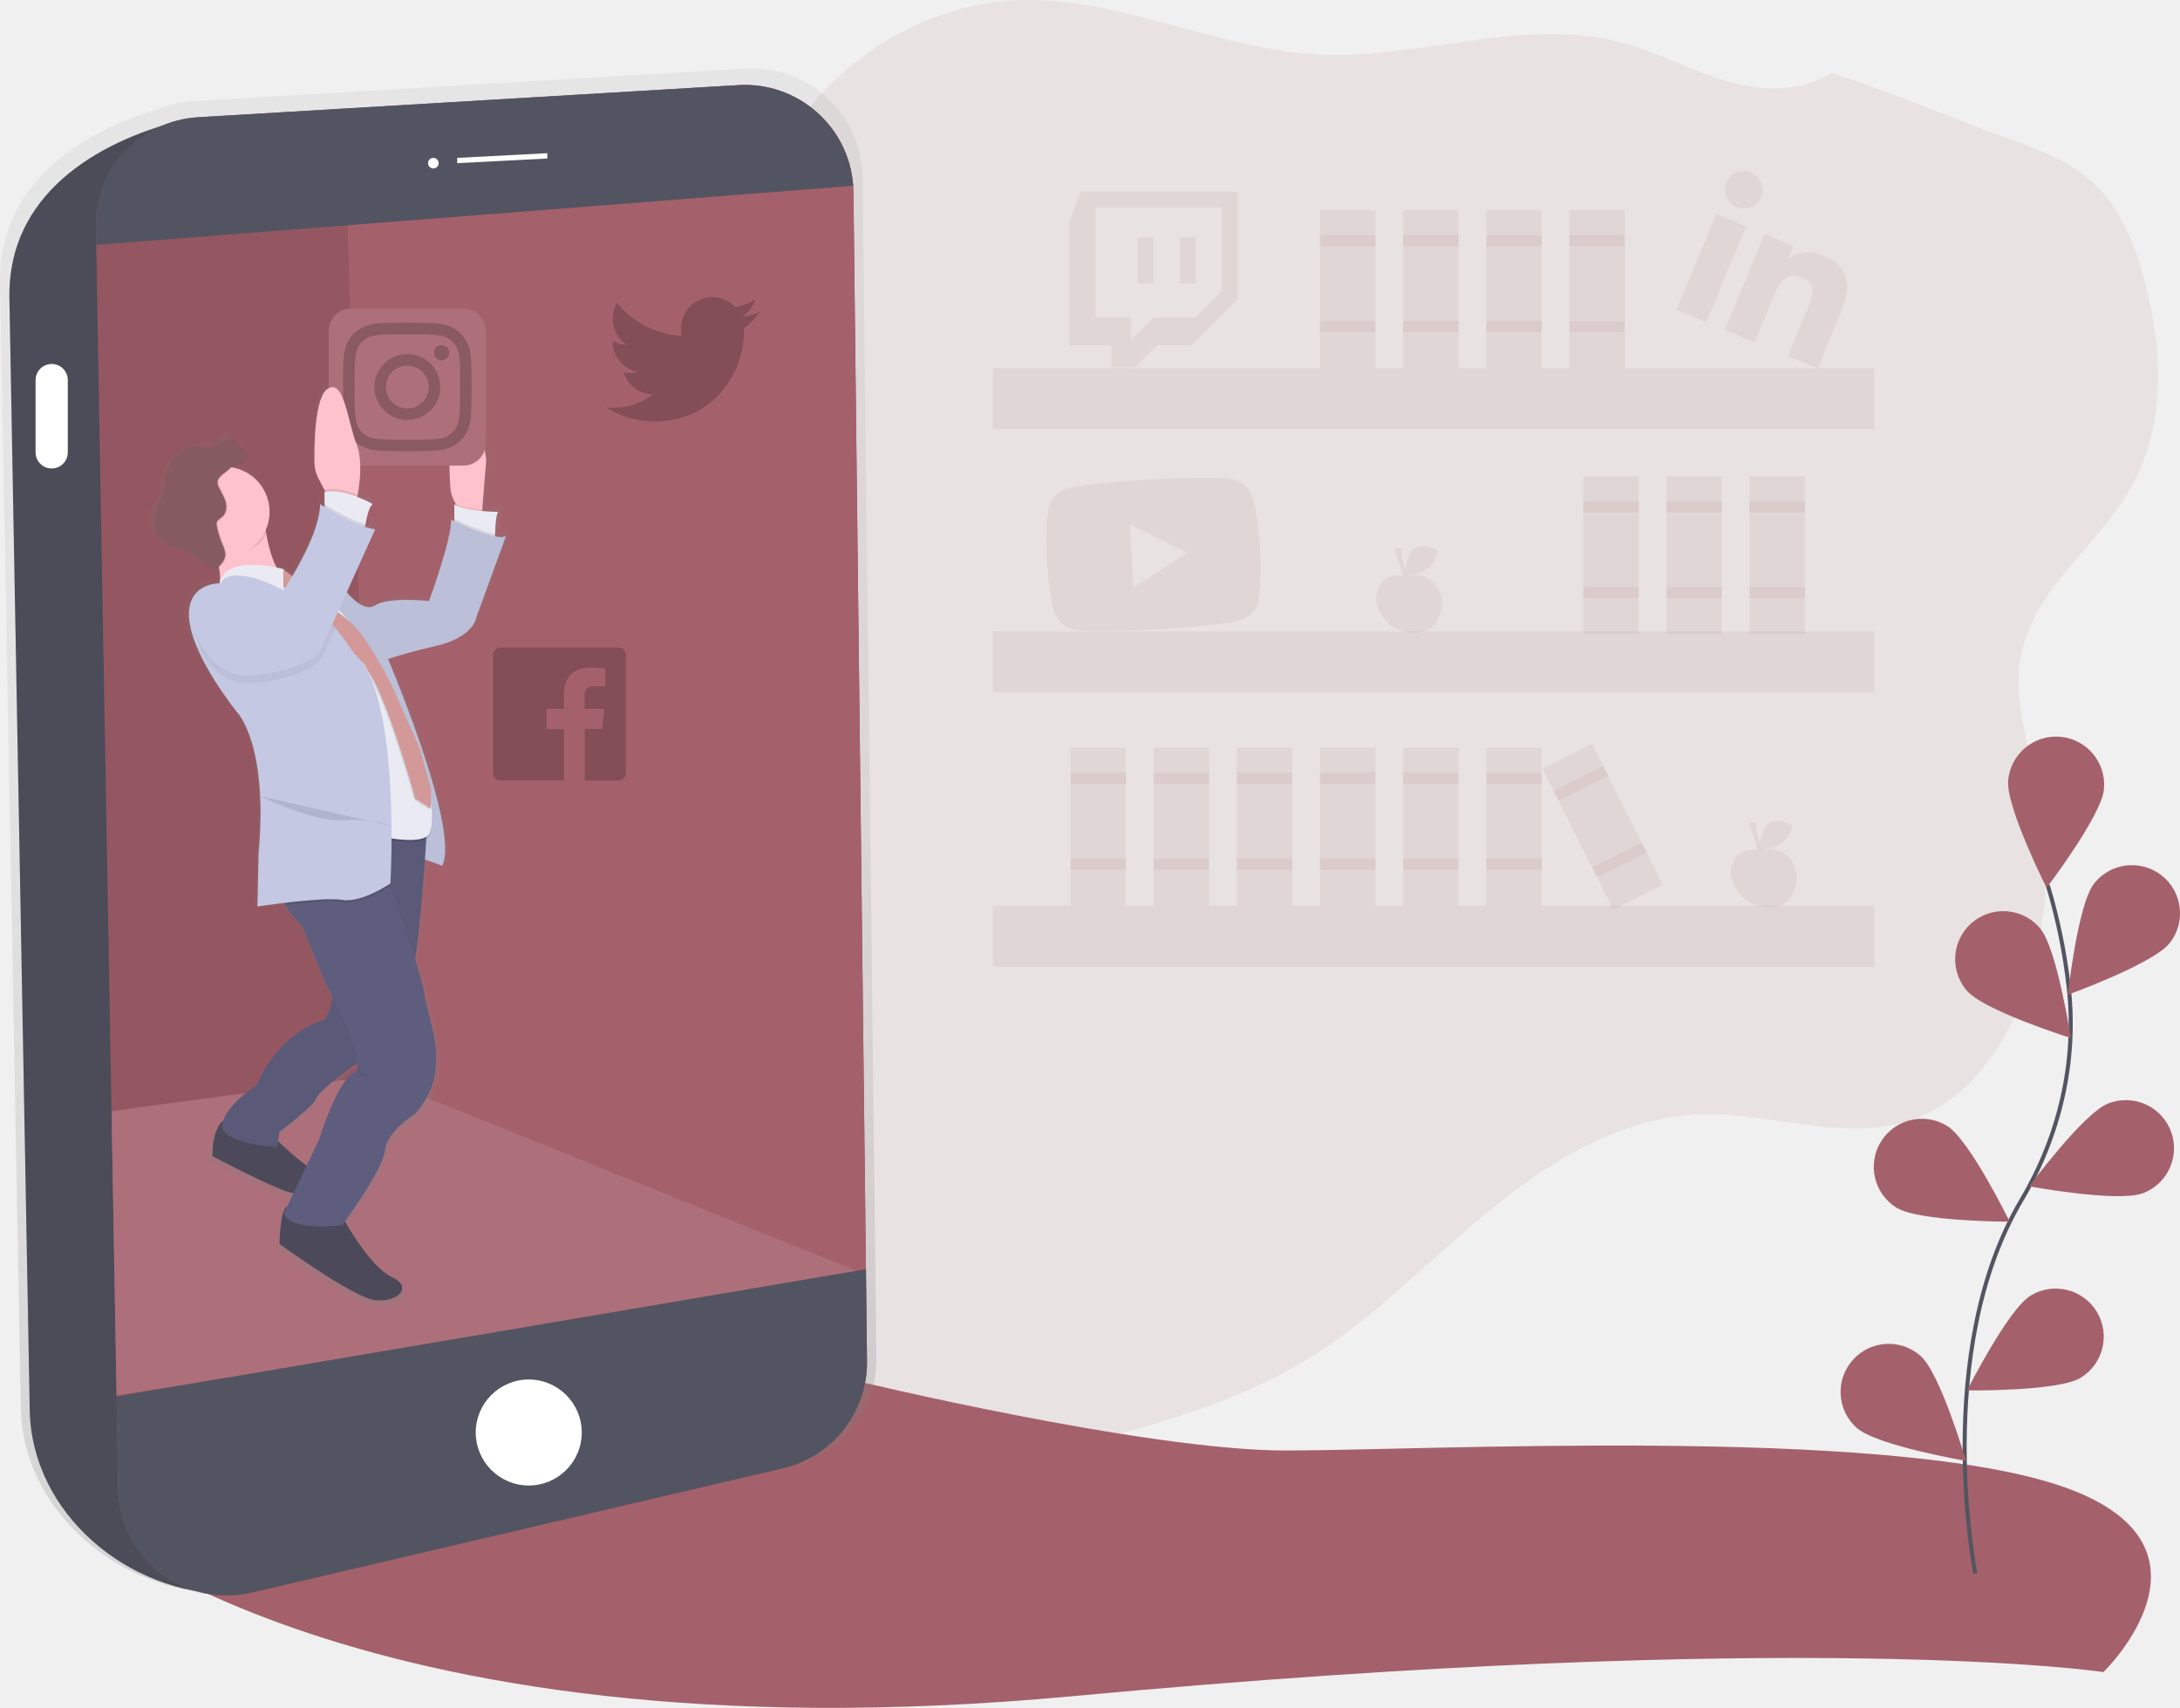
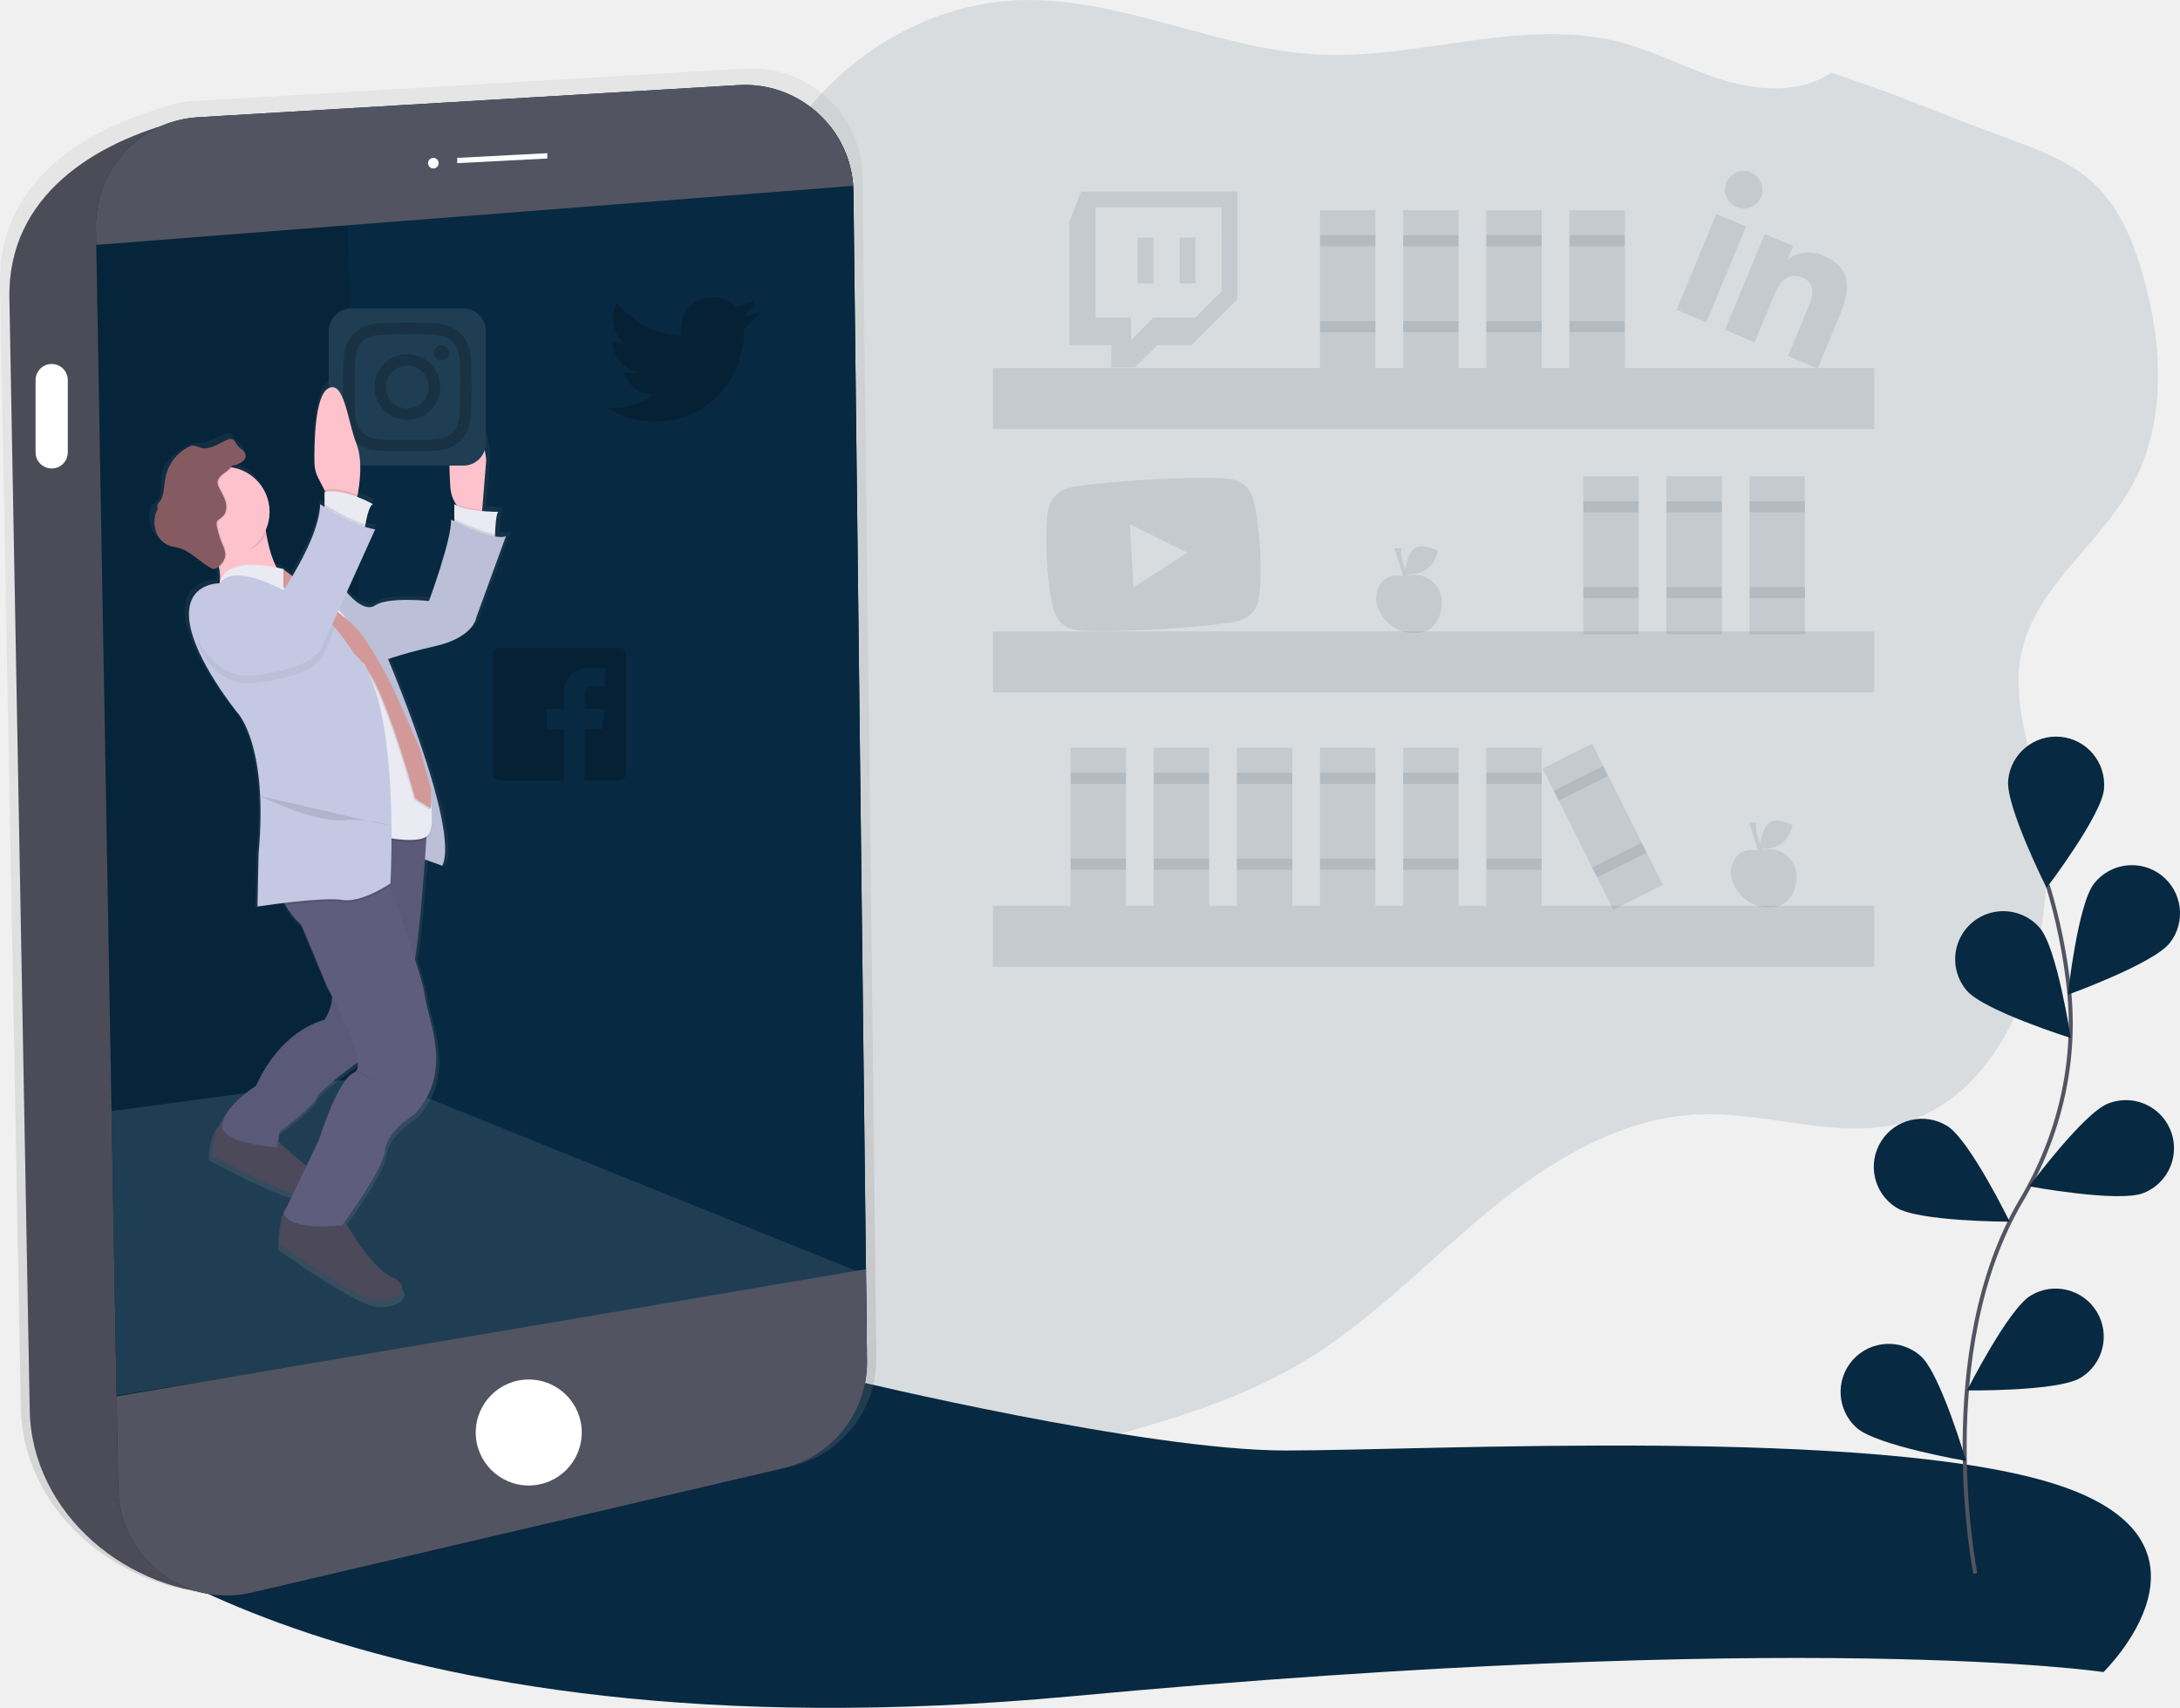
<svg xmlns="http://www.w3.org/2000/svg" xmlns:xlink="http://www.w3.org/1999/xlink" data-name="Layer 1" width="1082.19" height="847.94" viewBox="0 0 1082.19 847.94">
  <defs>
    <linearGradient id="a" x1="276.42" y1="818" x2="276.42" y2="60" gradientUnits="userSpaceOnUse">
      <stop offset="0" stop-color="gray" stop-opacity=".25" />
      <stop offset=".54" stop-color="gray" stop-opacity=".12" />
      <stop offset="1" stop-color="gray" stop-opacity=".1" />
    </linearGradient>
    <linearGradient id="b" x1="891.13" y1="675.02" x2="891.13" y2="214.93" gradientTransform="matrix(-1 0 0 1 1114 0)" xlink:href="#a" />
  </defs>
-   <path d="M909.2 36.16c37.27 12.37 51.62 19.46 88.51 32.93 15.11 5.52 30.64 11.41 42.27 22.52 12.21 11.67 18.87 27.95 23.58 44.17 10.1 34.82 12.19 74.1-5.42 105.79-16.11 29-47.49 49.78-54.54 82.18-5.2 23.89 4.26 48.17 8.9 72.17a184.8 184.8 0 01-6.35 93.79c-9.69 28.64-28.59 56.43-57.16 66.3-33.23 11.47-69.43-3.86-104.57-2.76-39.43 1.24-75.24 23.14-105.67 48.24s-57.89 54.24-91.65 74.55c-34.43 20.69-73.83 31.26-112.65 41.6-21.59 5.75-43.41 11.53-65.74 12.27-24.69.82-49.33-4.61-72.37-13.54-42.71-16.54-80.4-45.17-109.34-80.67-16.84-20.65-31.41-47.31-24.05-72.91 5.35-18.6 21-32 33-47.17 31.94-40.17 38.93-98.64 17.36-145.21-10.93-23.6-28.17-43.58-43.46-64.62s-29.13-44.43-31.5-70.33 9.64-54.65 33.65-64.64c29.45-12.24 71.25 3.84 90.26-21.78 7.2-9.71 8.12-22.5 10.32-34.38C384.29 51.68 444.1 1.12 508.1.02c49.92-.86 97 24.71 146.85 27.07 50.09 2.37 100.96-18.73 149.46-6.12 17.79 4.69 34.17 13.69 51.79 19s38 6.31 53.18-4.07" fill="#a4616b" opacity=".1" />
-   <path fill="#a4616b" opacity=".1" d="M492.93 182.79h437.49v30.27H492.93zm0 130.7h437.49v30.27H492.93zm0 136.2h437.49v30.27H492.93z" />
-   <path fill="#a4616b" opacity=".1" d="M655.27 104.38h27.51v78.42h-27.51z" />
-   <path fill="#a4616b" opacity=".1" d="M655.27 116.76h27.51v5.5h-27.51zm0 42.65h27.51v5.5h-27.51zm41.28-55.03h27.51v78.42h-27.51z" />
-   <path fill="#a4616b" opacity=".1" d="M696.55 116.76h27.51v5.5h-27.51zm0 42.65h27.51v5.5h-27.51zm41.27-55.03h27.51v78.42h-27.51z" />
-   <path fill="#a4616b" opacity=".1" d="M737.82 116.76h27.51v5.5h-27.51zm0 42.65h27.51v5.5h-27.51zm41.27-55.03h27.51v78.42h-27.51z" />
-   <path fill="#a4616b" opacity=".1" d="M779.09 116.76h27.51v5.5h-27.51zm0 42.65h27.51v5.5h-27.51zm-13.365 222.142l24.591-12.331 35.15 70.101-24.591 12.33z" />
-   <path fill="#a4616b" opacity=".1" d="M771.276 392.623l24.592-12.33 2.465 4.916-24.592 12.33zm19.118 38.117l24.592-12.331 2.465 4.916-24.592 12.33zm-4.424-194.29h27.51v78.42h-27.51z" />
-   <path fill="#a4616b" opacity=".1" d="M785.97 248.83h27.51v5.5h-27.51zm0 42.65h27.51v5.5h-27.51zm41.27-55.03h27.51v78.42h-27.51z" />
-   <path fill="#a4616b" opacity=".1" d="M827.24 248.83h27.51v5.5h-27.51zm0 42.65h27.51v5.5h-27.51zm41.27-55.03h27.51v78.42h-27.51z" />
-   <path fill="#a4616b" opacity=".1" d="M868.51 248.83h27.51v5.5h-27.51zm0 42.65h27.51v5.5h-27.51zm-337.05 79.79h27.51v78.42h-27.51z" />
-   <path fill="#a4616b" opacity=".1" d="M531.46 383.65h27.51v5.5h-27.51zm0 42.65h27.51v5.5h-27.51zm41.27-55.03h27.51v78.42h-27.51z" />
-   <path fill="#a4616b" opacity=".1" d="M572.73 383.65h27.51v5.5h-27.51zm0 42.65h27.51v5.5h-27.51zM614 371.27h27.51v78.42H614z" />
-   <path fill="#a4616b" opacity=".1" d="M614 383.65h27.51v5.5H614zm0 42.65h27.51v5.5H614zm41.27-55.03h27.51v78.42h-27.51z" />
-   <path fill="#a4616b" opacity=".1" d="M655.27 383.65h27.51v5.5h-27.51zm0 42.65h27.51v5.5h-27.51zm41.28-55.03h27.51v78.42h-27.51z" />
-   <path fill="#a4616b" opacity=".1" d="M696.55 383.65h27.51v5.5h-27.51zm0 42.65h27.51v5.5h-27.51zm41.27-55.03h27.51v78.42h-27.51z" />
-   <path fill="#a4616b" opacity=".1" d="M737.82 383.65h27.51v5.5h-27.51zm0 42.65h27.51v5.5h-27.51z" />
-   <g opacity=".1" fill="#a4616b">
+   <path d="M909.2 36.16c37.27 12.37 51.62 19.46 88.51 32.93 15.11 5.52 30.64 11.41 42.27 22.52 12.21 11.67 18.87 27.95 23.58 44.17 10.1 34.82 12.19 74.1-5.42 105.79-16.11 29-47.49 49.78-54.54 82.18-5.2 23.89 4.26 48.17 8.9 72.17a184.8 184.8 0 01-6.35 93.79c-9.69 28.64-28.59 56.43-57.16 66.3-33.23 11.47-69.43-3.86-104.57-2.76-39.43 1.24-75.24 23.14-105.67 48.24s-57.89 54.24-91.65 74.55c-34.43 20.69-73.83 31.26-112.65 41.6-21.59 5.75-43.41 11.53-65.74 12.27-24.69.82-49.33-4.61-72.37-13.54-42.71-16.54-80.4-45.17-109.34-80.67-16.84-20.65-31.41-47.31-24.05-72.91 5.35-18.6 21-32 33-47.17 31.94-40.17 38.93-98.64 17.36-145.21-10.93-23.6-28.17-43.58-43.46-64.62s-29.13-44.43-31.5-70.33 9.64-54.65 33.65-64.64c29.45-12.24 71.25 3.84 90.26-21.78 7.2-9.71 8.12-22.5 10.32-34.38C384.29 51.68 444.1 1.12 508.1.02c49.92-.86 97 24.71 146.85 27.07 50.09 2.37 100.96-18.73 149.46-6.12 17.79 4.69 34.17 13.69 51.79 19s38 6.31 53.18-4.07" fill="#072941" opacity=".1" />
+   <path fill="#072941" opacity=".1" d="M492.93 182.79h437.49v30.27H492.93zm0 130.7h437.49v30.27H492.93zm0 136.2h437.49v30.27H492.93z" />
+   <path fill="#072941" opacity=".1" d="M655.27 104.38h27.51v78.42h-27.51z" />
+   <path fill="#072941" opacity=".1" d="M655.27 116.76h27.51v5.5h-27.51zm0 42.65h27.51v5.5h-27.51zm41.28-55.03h27.51v78.42h-27.51z" />
+   <path fill="#072941" opacity=".1" d="M696.55 116.76h27.51v5.5h-27.51zm0 42.65h27.51v5.5h-27.51zm41.27-55.03h27.51v78.42h-27.51z" />
+   <path fill="#072941" opacity=".1" d="M737.82 116.76h27.51v5.5h-27.51zm0 42.65h27.51v5.5h-27.51zm41.27-55.03h27.51v78.42h-27.51z" />
+   <path fill="#072941" opacity=".1" d="M779.09 116.76h27.51v5.5h-27.51zm0 42.65h27.51v5.5h-27.51zm-13.365 222.142l24.591-12.331 35.15 70.101-24.591 12.33z" />
+   <path fill="#072941" opacity=".1" d="M771.276 392.623l24.592-12.33 2.465 4.916-24.592 12.33zm19.118 38.117l24.592-12.331 2.465 4.916-24.592 12.33zm-4.424-194.29h27.51v78.42h-27.51z" />
+   <path fill="#072941" opacity=".1" d="M785.97 248.83h27.51v5.5h-27.51zm0 42.65h27.51v5.5h-27.51zm41.27-55.03h27.51v78.42h-27.51z" />
+   <path fill="#072941" opacity=".1" d="M827.24 248.83h27.51v5.5h-27.51zm0 42.65h27.51v5.5h-27.51zm41.27-55.03h27.51v78.42h-27.51z" />
+   <path fill="#072941" opacity=".1" d="M868.51 248.83h27.51v5.5h-27.51zm0 42.65h27.51v5.5h-27.51zm-337.05 79.79h27.51v78.42h-27.51z" />
+   <path fill="#072941" opacity=".1" d="M531.46 383.65h27.51v5.5h-27.51zm0 42.65h27.51v5.5h-27.51zm41.27-55.03h27.51v78.42h-27.51z" />
+   <path fill="#072941" opacity=".1" d="M572.73 383.65h27.51v5.5h-27.51zm0 42.65h27.51v5.5h-27.51zM614 371.27h27.51v78.42H614z" />
+   <path fill="#072941" opacity=".1" d="M614 383.65h27.51v5.5H614zm0 42.65h27.51v5.5H614zm41.27-55.03h27.51v78.42h-27.51z" />
+   <path fill="#072941" opacity=".1" d="M655.27 383.65h27.51v5.5h-27.51zm0 42.65h27.51v5.5h-27.51zm41.28-55.03h27.51v78.42h-27.51z" />
+   <path fill="#072941" opacity=".1" d="M696.55 383.65h27.51v5.5h-27.51zm0 42.65h27.51v5.5h-27.51zm41.27-55.03h27.51v78.42h-27.51z" />
+   <path fill="#072941" opacity=".1" d="M737.82 383.65h27.51v5.5h-27.51zm0 42.65h27.51v5.5h-27.51z" />
+   <g opacity=".1" fill="#072941">
    <path d="M697.1 286.36s-8.34-2.83-12.36 4.52a13.41 13.41 0 00.18 12.91c2.64 4.77 8.07 11 18.37 10.41 8.73-.47 11.64-7.13 12.43-13.33a13.7 13.7 0 00-18.19-14.66z" />
    <path d="M686.66 304.45a13.41 13.41 0 01-.18-12.91c4-7.35 12.36-4.52 12.36-4.52l.43-.15a13.57 13.57 0 019.8.22 13.58 13.58 0 00-11.57-1.1l-.43.15s-8.34-2.83-12.36 4.52a13.41 13.41 0 00.18 12.91 20 20 0 009.43 8.93 20.68 20.68 0 01-7.66-8.05z" opacity=".1" />
    <path d="M692.77 289.89s3.09 2.43 10.61 0" opacity=".2" />
    <path d="M692.1 272.22s5.3 14.36 4.86 18.12l4.2-.44s-7.07-12.59-5.3-17.68z" />
    <path d="M692.1 272.22s5.3 14.36 4.86 18.12l4.2-.44s-7.07-12.59-5.3-17.68z" opacity=".2" />
    <path d="M713.75 273.42s-8.35-4.27-12.08-.74-4.31 12.54-4.31 12.54 13.61 1.87 16.39-11.8z" />
    <path d="M713.75 273.42s-8.35-4.27-12.08-.74-4.31 12.54-4.31 12.54 13.61 1.87 16.39-11.8z" opacity=".1" />
    <path d="M697.36 285.22s2.19-10.46 16.39-11.8" />
  </g>
-   <g opacity=".1" fill="#a4616b">
+   <g opacity=".1" fill="#072941">
    <path d="M873.17 422.56s-8.34-2.83-12.36 4.52a13.41 13.41 0 00.18 12.91c2.64 4.77 8.07 11 18.37 10.41 8.73-.47 11.64-7.13 12.43-13.33a13.7 13.7 0 00-18.19-14.66z" />
    <path d="M862.76 440.65a13.41 13.41 0 01-.18-12.91c4-7.35 12.36-4.52 12.36-4.52l.43-.15a13.57 13.57 0 019.8.22 13.58 13.58 0 00-11.57-1.1l-.43.15s-8.34-2.83-12.36 4.52a13.41 13.41 0 00.18 12.91 20 20 0 009.43 8.93 20.68 20.68 0 01-7.66-8.05z" opacity=".1" />
    <path d="M868.86 426.09s3.09 2.43 10.61 0" opacity=".2" />
    <path d="M868.2 408.42s5.3 14.36 4.86 18.12l4.2-.44s-7.07-12.59-5.3-17.68z" />
    <path d="M868.2 408.42s5.3 14.36 4.86 18.12l4.2-.44s-7.07-12.59-5.3-17.68z" opacity=".2" />
    <path d="M889.84 409.62s-8.35-4.27-12.08-.74-4.31 12.54-4.31 12.54 13.65 1.87 16.39-11.8z" />
    <path d="M889.84 409.62s-8.35-4.27-12.08-.74-4.31 12.54-4.31 12.54 13.65 1.87 16.39-11.8z" opacity=".1" />
    <path d="M873.46 421.41s2.19-10.46 16.39-11.8" />
  </g>
-   <path d="M33.66 748.97S166.2 876.16 532.2 842.16s512-12 512-12 66-64-23-93-313-17-383-17-215-35-215-35z" fill="#a4616b" />
+   <path d="M33.66 748.97S166.2 876.16 532.2 842.16s512-12 512-12 66-64-23-93-313-17-383-17-215-35-215-35z" fill="#072941" />
  <path d="M980.56 781.21s-21.72-110.07 23-185.51c18.77-31.66 27.41-68.35 23.45-104.94a285.89 285.89 0 00-10.46-51.23" fill="none" stroke="#535461" stroke-miterlimit="10" stroke-width="2" />
-   <path d="M1044.46 391.82c-1.21 13.13-28.49 49-28.49 49s-20.28-40.27-19.08-53.41a23.88 23.88 0 1147.56 4.37zm32.64 76.37c-8.15 10.37-50.57 25.68-50.57 25.68s4.86-44.83 13-55.2a23.89 23.89 0 1137.57 29.52zm-13.15 124.17c-12.27 4.84-56.61-3.36-56.61-3.36s26.83-36.24 39.1-41.08a23.883 23.883 0 1117.51 44.44zm-31.1 91.71c-11.28 6.84-56.37 6.26-56.37 6.26s20.32-40.26 31.59-47.1a23.882 23.882 0 0124.77 40.84zm-56.5-192.24c8.58 10 51.6 23.53 51.6 23.53s-6.74-44.59-15.32-54.6a23.883 23.883 0 10-36.28 31.07zm-35 107.72c11.18 7 56.28 7 56.28 7s-19.78-40.53-31-47.52a23.882 23.882 0 00-25.32 40.5zm-19.66 109.37c9.84 8.78 54.28 16.42 54.28 16.42s-12.64-43.28-22.49-52.07a23.882 23.882 0 10-31.8 35.64z" fill="#a4616b" />
-   <path d="M847.04 159.97l-14.77-6.14 19.76-47.55 14.77 6.14zm15.06-57.14a9.31 9.31 0 1112.14-5.08 9.34 9.34 0 01-12.14 5.08zm40.21 80.08l-14.74-6.12 9.62-23.15c2.29-5.52 5.12-12.64-2.45-15.78s-11.35 2.31-13.92 8.51l-9.78 23.54-14.75-6.13 19.76-47.55 14.16 5.89-2.7 6.49.21.09c3.52-2.92 10-4.86 17.16-1.87 14.94 6.21 13.6 17.19 8.29 30l-10.85 26.12zm-365.63-87.8l-5.87 15v61.28h20.86v11.07h11.74l11.07-11.07h17l22.81-22.81V95.11zm69.76 49.54l-13 13h-20.91l-11.07 11.12V157.7h-17.61v-54.73h62.58zm-13-26.73v22.79h-7.82v-22.74zm-20.86 0v22.79h-7.82v-22.74z" fill="#a4616b" opacity=".1" />
+   <path d="M1044.46 391.82c-1.21 13.13-28.49 49-28.49 49s-20.28-40.27-19.08-53.41a23.88 23.88 0 1147.56 4.37zm32.64 76.37c-8.15 10.37-50.57 25.68-50.57 25.68s4.86-44.83 13-55.2a23.89 23.89 0 1137.57 29.52zm-13.15 124.17c-12.27 4.84-56.61-3.36-56.61-3.36s26.83-36.24 39.1-41.08a23.883 23.883 0 1117.51 44.44zm-31.1 91.71c-11.28 6.84-56.37 6.26-56.37 6.26s20.32-40.26 31.59-47.1a23.882 23.882 0 0124.77 40.84zm-56.5-192.24c8.58 10 51.6 23.53 51.6 23.53s-6.74-44.59-15.32-54.6a23.883 23.883 0 10-36.28 31.07zm-35 107.72c11.18 7 56.28 7 56.28 7s-19.78-40.53-31-47.52a23.882 23.882 0 00-25.32 40.5zm-19.66 109.37c9.84 8.78 54.28 16.42 54.28 16.42s-12.64-43.28-22.49-52.07a23.882 23.882 0 10-31.8 35.64z" fill="#072941" />
+   <path d="M847.04 159.97l-14.77-6.14 19.76-47.55 14.77 6.14zm15.06-57.14a9.31 9.31 0 1112.14-5.08 9.34 9.34 0 01-12.14 5.08zm40.21 80.08l-14.74-6.12 9.62-23.15c2.29-5.52 5.12-12.64-2.45-15.78s-11.35 2.31-13.92 8.51l-9.78 23.54-14.75-6.13 19.76-47.55 14.16 5.89-2.7 6.49.21.09c3.52-2.92 10-4.86 17.16-1.87 14.94 6.21 13.6 17.19 8.29 30l-10.85 26.12zm-365.63-87.8l-5.87 15v61.28h20.86v11.07h11.74l11.07-11.07h17l22.81-22.81V95.11zm69.76 49.54l-13 13h-20.91l-11.07 11.12V157.7h-17.61v-54.73h62.58zm-13-26.73v22.79h-7.82v-22.74zm-20.86 0v22.79h-7.82v-22.74z" fill="#072941" opacity=".1" />
  <path d="M493.89 695.71l-.47-40.27v-1.18l-6.35-540.39c0-.66 0-1.31-.06-2a53.87 53.87 0 00-2.15-12.74c-.1-.33-.19-.65-.29-1s-.2-.61-.31-.92-.26-.77-.4-1.15-.21-.55-.31-.83-.31-.8-.47-1.2l-.33-.78c-.17-.41-.35-.81-.53-1.21l-.35-.74q-.29-.6-.59-1.2l-.37-.72q-.31-.59-.64-1.18l-.39-.7c-.23-.39-.46-.78-.69-1.16l-.41-.67c-.25-.39-.5-.78-.76-1.16l-.42-.51c-.28-.41-.57-.81-.86-1.21l-.37-.51q-.63-.85-1.3-1.67a55.29 55.29 0 00-46.39-20.51l-274 16.12a55.49 55.49 0 00-18.42 4.29C96.48 92.68 58 119.1 58.92 166.86L69.23 725c.85 46.12 39.53 83 84.46 90.81a55.35 55.35 0 0028.09.75l269.61-62.4a54.65 54.65 0 0042.55-53.71z" transform="translate(-58.9 -26.03)" fill="url(#a)" />
  <path d="M4.67 147.9l10.09 552.23c.94 51.45 48.94 91.34 99.71 91.34L91.76 59.3l-2 .51C47.75 70.42 3.74 96.83 4.67 147.9z" fill="#535461" />
  <path d="M4.67 147.9l10.09 552.23c.94 51.45 48.94 91.34 99.71 91.34L91.76 59.3l-2 .51C47.75 70.42 3.74 96.83 4.67 147.9z" opacity=".1" />
-   <path d="M430.39 675.84a54 54 0 01-41.64 53.13L124.9 790.72a53.93 53.93 0 01-66.22-51.56l-.8-45.88v-.46l-2.5-141.19-7.59-430.05-.16-8.59a53.94 53.94 0 0150.73-54.78l268.17-15.95a53.89 53.89 0 0157 50c.09 1.05.13 2.13.14 3.21l6.21 534.69v2.76l.45 38.25z" fill="#a4616b" />
+   <path d="M430.39 675.84a54 54 0 01-41.64 53.13L124.9 790.72a53.93 53.93 0 01-66.22-51.56l-.8-45.88v-.46l-2.5-141.19-7.59-430.05-.16-8.59a53.94 53.94 0 0150.73-54.78l268.17-15.95a53.89 53.89 0 0157 50c.09 1.05.13 2.13.14 3.21l6.21 534.69v2.76l.45 38.25z" fill="#072941" />
  <path d="M430.39 675.84a54 54 0 01-41.64 53.13L124.9 790.72a53.93 53.93 0 01-66.22-51.56l-.8-45.88v-.46l-2.5-141.19-7.59-430.05-.16-8.59a53.94 53.94 0 0150.73-54.78l268.17-15.95a53.89 53.89 0 0157 50c.09 1.05.13 2.13.14 3.21l6.21 534.69v2.76l.45 38.25z" opacity=".1" />
-   <path d="M430.34 671.17L190.1 696.74l-18.4-613.1L411.92 62.5a53.65 53.65 0 0111.74 33z" fill="#a4616b" />
-   <path fill="#a4616b" d="M429.89 632.92l-372.02 59.9-2.5-141.18 129.87-17.37 244.65 98.65z" />
+   <path d="M430.34 671.17L190.1 696.74l-18.4-613.1L411.92 62.5a53.65 53.65 0 0111.74 33z" fill="#072941" />
+   <path fill="#072941" d="M429.89 632.92l-372.02 59.9-2.5-141.18 129.87-17.37 244.65 98.65z" />
  <path fill="#fff" opacity=".1" d="M429.89 632.92l-372.02 59.9-2.5-141.18 129.87-17.37 244.65 98.65z" />
  <path d="M430.39 675.84a54 54 0 01-41.64 53.13L124.9 790.72a53.93 53.93 0 01-66.22-51.56l-.8-45.88 372-63.13v2.76l.45 38.25zm-6.88-583.58L47.78 121.58l-.16-8.59a53.94 53.94 0 0150.73-54.78l268.18-15.95a53.89 53.89 0 0157 50z" fill="#535461" />
  <circle cx="262.48" cy="711.22" r="26.31" fill="#fff" />
  <path fill="#fff" d="M271.69 78.69l-44.73 2.32v-2.63l44.73-2.32v2.63z" />
  <rect x="17.66" y="180.71" width="16" height="51.88" rx="8" ry="8" fill="#fff" />
  <circle cx="215.12" cy="81.01" r="2.63" fill="#fff" />
  <path d="M134.24 288.67a11.36 11.36 0 006.7 6.25c1.33.43 2.73.58 4.08.91 6.45 1.61 11 7.19 16.9 10.27a3.25 3.25 0 001.56.48h.2a1.92 1.92 0 00.37 0 3.13 3.13 0 001.65-.69l.26-.2a19.78 19.78 0 01.29 8c-2.34 0-17.49.93-15.42 18.83 2.25 19.38 24.72 46.52 24.72 46.52s15.73 16.06 10.67 70.89l-.56 26.58s6-.91 13.75-1.82q.27.53.55 1a41.39 41.39 0 008.3 10.26l12.79 30.39s1.1 2 2.72 5.1c.15 6.44-3.85 12.07-3.85 12.07-24.72 7.2-34.83 33.23-34.83 33.23s-14 8.36-17 17.67c-5.89 4.77-5.49 17.78-5.49 17.78s20.79 11.08 36 17.17a25 25 0 005.47 1.5l-3.38 7c-3.52 1.27-3.78 18.67-3.78 18.67s37.08 26.58 48.31 28.25 20.79-6.09 9-11.63c-9.5-4.46-20.1-21.5-23.86-28 4.7-6.45 19.54-27.35 20.49-35.73C252 589.5 266 581.19 266 581.19c20.22-21.6 6.74-47.08 5.06-60.37 0-.25-.07-.53-.12-.83a145.4 145.4 0 00-4.75-17c2.21-13.94 4-35.71 5-50.08 4.46 1.44 8.83 3.13 8.83 3.13 8.2-16.65-19.66-85.2-27.68-104.2 4.68-1.55 12.74-4 24.31-6.56 19.66-4.43 20.79-14.4 20.79-14.4l15.17-41c-1.29.58-3.27.55-5.59.15v-1.11c.12-3.89.49-10.1 1.63-11.23 0 0-3.73 0-8.26-.4v-.55l2-25.07s-2.81-27.69-12.36-23.82c-7.67 3.11-6.64 28-5.94 37.69a16.81 16.81 0 002.13 7l.64 1.14.44.78a9.44 9.44 0 01-1.21-.69v8.58c-1.06-.51-1.69-.82-1.69-.82.56 9.42-11.24 41-11.24 41s-20.79-2.22-27.53 2.22c-4.94 3.25-11.4-3-14.49-6.61l14.49-31.6a41.43 41.43 0 01-5.17-1.26c.06-.38.14-.79.21-1.21.74-4 2.06-9.56 3.84-10.26a63 63 0 00-8-3.66c.06-.32.13-.66.21-1 1.05-5.54 2.7-17.51-.65-25.77-4.49-11.08-6.18-32.68-14.61-27.69-6.69 4-7 27.79-6.85 37.46a16.61 16.61 0 001.92 7.51l3.25 6.15.45.85-.45.08v7.57c-1.42-.9-2.25-1.47-2.25-1.47-.28 10.65-7.33 24.84-14.22 36.26l-3.5-2.52-.86-.62a2.14 2.14 0 010-.33s-1.44-.41-3.72-.87c-2.83-5.37-4.41-11.85-5.29-17.23-.09-.56-.17-1.11-.25-1.64a22.35 22.35 0 002-9.17 22.81 22.81 0 00-19.26-22.4c.69-.77 1-1 1.2-1h.15a4.17 4.17 0 002.54-.68c1.78-.87 3.79-2.16 3.78-4.11 0-1.43-1.14-2.61-2.34-3.42-2.9-1.94-3-5.29-5.68-5a3.58 3.58 0 00-1.53.2c-2.47.81-4.62 2.36-7 3.34a16.64 16.64 0 01-5.28 1.2 21.85 21.85 0 00-3.46.27 10.16 10.16 0 00-2.61 1.06c-5.08 2.77-10.93 7-12.56 12.47-1.53 5.14.59 11.81-3.35 15.51a14.5 14.5 0 00-2 1.89 6.56 6.56 0 00-1 2.52 15.11 15.11 0 00.95 9.1zM237 555c.21 2.65-.29 4.53-1.84 5.14-8.43 3.32-18 33.78-18 33.78l-6.39 13.19a170 170 0 01-14.53-12.29l.69-4.77s18-13.29 19.1-17.17c.89-3.13 15.42-13.88 20.97-17.88z" transform="translate(-58.9 -26.03)" fill="url(#b)" />
  <path d="M190.6 322.34s38.2 88.42 28.93 107.52c0 0-15.28-6-17.47-4.91s-24-114.07-24-114.07z" fill="#c4c8e2" />
  <path d="M190.6 322.34s38.2 88.42 28.93 107.52c0 0-15.28-6-17.47-4.91s-24-114.07-24-114.07z" opacity=".05" />
  <path d="M169.86 603.97s13.1 24.56 24.56 30 2.18 13.1-8.73 11.46-46.94-27.84-46.94-27.84.25-17.15 3.67-18.4 27.44 4.78 27.44 4.78zm-34.39-39.85s18.56 18.56 26.74 20.19-7.1 12.55-21.83 6.55-34.93-16.89-34.93-16.89-.55-17.47 8.73-19.1 21.29 9.25 21.29 9.25z" fill="#4c495a" />
  <path d="M211.88 412.39s-3.78 66.58-8.78 75.87-23.47 37.66-23.47 37.66-21.29 15.28-22.38 19.1-18.5 16.95-18.5 16.95l-1.09 7.64s-28.93-1.64-27.29-11.46 16.92-19.18 16.92-19.18 9.81-25.61 33.81-32.7c0 0 7.64-10.92 1.09-19.65 0 0-16.37-40.93-25.65-45.85s3.82-33.29 3.82-33.29z" fill="#5f5d7e" />
  <path d="M211.88 412.39s-3.78 66.58-8.78 75.87-23.47 37.66-23.47 37.66-21.29 15.28-22.38 19.1-18.5 16.95-18.5 16.95l-1.09 7.64s-28.93-1.64-27.29-11.46 16.92-19.18 16.92-19.18 9.81-25.61 33.81-32.7c0 0 7.64-10.92 1.09-19.65 0 0-16.37-40.93-25.65-45.85s3.82-33.29 3.82-33.29z" opacity=".05" />
  <path d="M158.4 565.76l-17.47 36.57c2.73 9.28 28.93 6 28.93 6s20.24-27.29 21.24-37.11 14.74-18 14.74-18c19.65-21.29 6.55-46.39 4.91-59.49 0-.25-.07-.52-.12-.81-1.45-8.78-10.28-34.06-17.15-53-4.63-12.75-8.38-22.62-8.38-22.62s-36.57 1.64-44.21 14.74c-3.5 6-1.93 12.24.79 17.25a40.65 40.65 0 008.07 10.11l12.43 30s21.83 39.84 13.64 43.12-17.42 33.24-17.42 33.24z" fill="#5f5d7e" />
  <path d="M223.57 242.14a16.74 16.74 0 002.07 6.95l.62 1.12 3.08 5.55h9.82l.21-2.58 2-24.71s-2.73-27.29-12-23.47c-7.47 3.06-6.48 27.58-5.8 37.14z" fill="#fdc2cc" />
  <path d="M226.27 250.21l3.08 5.55h9.82l.21-2.58c-4.57-.41-10.02-1.21-13.11-2.97z" opacity=".1" />
  <path d="M225.53 250.3v12.55l20.19 5.46s0-1.3.05-3.13c.11-3.83.47-10 1.58-11.06.01 0-16.37 0-21.82-3.82z" fill="#eaeaf3" />
  <path d="M225.53 257.66v5.19l20.19 5.46s0-1.3.05-3.13c-6.67-1.21-16.42-5.67-20.24-7.52z" opacity=".1" />
  <path d="M107.74 278.37c4 11.51-1.2 16.68-1.2 16.68s49.12 3.27 37.11-5.46c-7-5.1-10.12-16.35-11.48-24.82a84.65 84.65 0 01-1.07-10.65s-39.25-.58-31.11 10.37a52.55 52.55 0 017.75 13.88z" fill="#fdc2cc" />
  <path d="M100 264.49c4 5.38 5.31 6.17 6.65 10.06a21.94 21.94 0 003.72.31c9.36 0 18.47-1.93 21.81-10.09a84.65 84.65 0 01-1.08-10.65s-39.25-.58-31.1 10.37z" opacity=".1" />
  <circle cx="111.45" cy="254.12" r="22.38" fill="#fdc2cc" />
  <path d="M223.89 257.97s21.29 10.92 27.29 8.19l-14.74 40.39s-1.09 9.82-20.19 14.19-28.38 8.19-28.38 8.19l-35.48-42 18 4.91s9.28 13.1 15.83 8.73 26.74-2.18 26.74-2.18 11.48-31.17 10.93-40.42z" fill="#c4c8e2" />
  <path d="M223.89 257.97s21.29 10.92 27.29 8.19l-14.74 40.39s-1.09 9.82-20.19 14.19-28.38 8.19-28.38 8.19l-35.48-42 18 4.91s9.28 13.1 15.83 8.73 26.74-2.18 26.74-2.18 11.48-31.17 10.93-40.42z" opacity=".05" />
  <path d="M140.93 283.7s-28.85-8.25-31.89 7.08c0 0 13.33-6.5 32.44 5 1.43.86 2.83 1.78 4.2 2.74 16.81 11.78 28.55 30 33.27 50.71l12.15 53.41 1.13 14.33s17.47 3.45 20.74-1.72 1.09-22.41-3.82-28.15-12.55-30.43-12.55-30.43l-4.78-14.33a95.85 95.85 0 00-18.72-32.78l-1.15-1.39a71.66 71.66 0 00-26.61-19.9c-2.77-1.23-4.79-2.76-4.41-4.57z" opacity=".1" />
  <path d="M140.93 282.61s-28.85-8.25-31.89 7.08c0 0 13.33-6.5 32.44 5 1.43.86 2.83 1.78 4.2 2.74 16.81 11.78 28.55 30 33.27 50.71l12.15 53.4 1.09 14.36s17.47 3.45 20.74-1.72 1.09-22.41-3.82-28.15-12.55-30.45-12.55-30.45l-4.78-14.33a95.85 95.85 0 00-18.68-32.79l-1.15-1.39a71.66 71.66 0 00-26.61-19.9c-2.77-1.2-4.79-2.75-4.41-4.56z" fill="#eaeaf3" />
  <path d="M213.49 392.63l-.24 9.4-7.64-4.91s-13.61-49.53-23.2-63c-1.13-1.59-1.68-4-2.73-4.37l-39-37.66v-8.73s19.92 14.74 21.56 17.47c.7 1.16 11.16 6.88 17.47 15.83a197.85 197.85 0 0115 25.92l13.08 29.39z" opacity=".1" />
  <path d="M140.66 282.77v8.46l39.57 37.93c1.05.4 1.6 2.78 2.73 4.37 9.59 13.51 23.2 63 23.2 63l7.64 4.91.24-9.4-5.7-20.62-13.1-29.45a197.8 197.8 0 00-15-25.92c-6.3-9-16.77-14.67-17.47-15.83-1.41-2.35-16.8-13.62-21-16.69z" fill="#d39999" />
-   <rect x="163.19" y="153.16" width="78" height="78" rx="11.17" ry="11.17" fill="#a4616b" />
+   <rect x="163.19" y="153.16" width="78" height="78" rx="11.17" ry="11.17" fill="#072941" />
  <rect x="163.19" y="153.16" width="78" height="78" rx="11.17" ry="11.17" fill="#fff" opacity=".1" />
  <path d="M202.2 175.81a16.36 16.36 0 1016.36 16.36 16.33 16.33 0 00-16.36-16.36zm0 27a10.63 10.63 0 1110.63-10.63 10.65 10.65 0 01-10.63 10.63zm20.84-27.66a3.82 3.82 0 11-3.82-3.82 3.81 3.81 0 013.83 3.81zm10.84 3.82c-.24-5.11-1.41-9.64-5.15-13.37s-8.26-4.9-13.37-5.15c-5.27-.3-21.06-.3-26.32 0-5.1.24-9.62 1.41-13.37 5.14s-4.9 8.26-5.15 13.37c-.3 5.27-.3 21.06 0 26.32.24 5.11 1.41 9.64 5.15 13.37s8.26 4.9 13.37 5.15c5.27.3 21.06.3 26.32 0 5.11-.24 9.64-1.41 13.37-5.15s4.9-8.26 5.15-13.37c.3-5.27.3-21 0-26.31zm-6.78 32a10.77 10.77 0 01-6.06 6.06c-4.2 1.67-14.17 1.28-18.81 1.28s-14.62.37-18.81-1.28a10.77 10.77 0 01-6.06-6.06c-1.67-4.2-1.28-14.17-1.28-18.81s-.37-14.62 1.28-18.81a10.77 10.77 0 016.06-6.06c4.2-1.67 14.17-1.28 18.81-1.28s14.62-.37 18.81 1.28a10.77 10.77 0 016.06 6.06c1.67 4.2 1.28 14.17 1.28 18.81s.36 14.62-1.28 18.81z" opacity=".2" />
  <path d="M118.91 230.36c1.73-.85 3.68-2.13 3.67-4.05a4.45 4.45 0 00-2.28-3.34c-3.12-2.12-2.88-6-6.46-4.77-2.4.8-4.49 2.32-6.83 3.29a16 16 0 01-5.13 1.19 20.93 20.93 0 00-3.37.27 9.79 9.79 0 00-2.54 1 21.92 21.92 0 00-10.31 12.86c-1.48 5.07-1.33 11.07-5.15 14.71a14.19 14.19 0 00-1.9 1.86 6.51 6.51 0 00-1 2.49 15.09 15.09 0 00.75 9.06 11.1 11.1 0 006.51 6.16c1.29.42 2.65.57 4 .9 6.27 1.58 10.71 7.08 16.42 10.12a3.13 3.13 0 001.52.48 3 3 0 001.6-.68c2.21-1.58 4-4 4-6.74a13.63 13.63 0 00-1.46-4.86 47.09 47.09 0 01-2.73-8.79 4.29 4.29 0 01-.06-2.13c.41-1.32 1.88-1.94 2.9-2.88 1.94-1.8 2.17-4.84 1.45-7.38s-2.21-4.78-3.33-7.17a5.65 5.65 0 01-.66-2.33c0-3.19 4.31-4.92 6.13-7 2.45-2.88.89-.6 4.26-2.27z" opacity=".1" />
  <path d="M118.36 230.36c1.73-.85 3.68-2.13 3.67-4.05a4.45 4.45 0 00-2.28-3.37c-3.12-2.12-2.88-6-6.46-4.77-2.4.8-4.49 2.32-6.83 3.29a16 16 0 01-5.13 1.19c-1.13.07-4.77-1.65-5.87-1.4a9.79 9.79 0 00-2.54 1 21.92 21.92 0 00-10.31 12.86c-1.48 5.07-.45 11.4-4.27 15-.64.61.23 2.47-.29 3.19a6.51 6.51 0 00-1 2.49 15.09 15.09 0 00.75 9.06 11.1 11.1 0 006.51 6.16c1.29.42 2.65.57 4 .9 6.27 1.58 10.71 7.08 16.42 10.12a3.13 3.13 0 001.52.48 3 3 0 001.6-.68c2.21-1.58 4-4 4-6.74a13.63 13.63 0 00-1.46-4.86 47.09 47.09 0 01-2.73-8.79 4.29 4.29 0 01-.06-2.13c.41-1.32 1.88-1.94 2.9-2.88 1.94-1.8 2.17-4.84 1.45-7.38s-2.21-4.78-3.33-7.17a5.65 5.65 0 01-.66-2.33c0-3.19 4.31-4.92 6.13-7 2.46-2.8.9-.52 4.27-2.19z" fill="#865a61" />
  <path d="M141.72 449.29c10-1.18 22.6-2.34 28.14-1.42 8.91 1.48 21.41-6.46 23.66-7.95-4.63-12.75-8.38-22.62-8.38-22.62s-36.57 1.64-44.21 14.74c-3.5 6-1.93 12.24.79 17.25z" opacity=".1" />
  <path d="M93.99 308.15c2.18 19.1 24 45.85 24 45.85s15.28 15.83 10.37 69.86l-.55 26.2s32.2-4.91 42-3.27 24-8.19 24-8.19 5.46-94.42-18-114.07a138.64 138.64 0 00-9.43-12.83c-6.3-7.63-14.87-16.22-22.88-18.34a14.32 14.32 0 00-3.16-.49s-24.56-13.64-31.11-3.27c.04-.01-17.42-.55-15.24 18.55z" fill="#c4c8e2" />
  <path d="M193.6 409.97s-8.73-3.82-23.47-2.73-41-12-41-12" opacity=".1" />
  <path d="M177.77 531.65s-.55 1.64 6.55 3.82 9.28 4.37 9.28 4.37" opacity=".05" />
  <path d="M156.1 229.91a16.56 16.56 0 001.87 7.4l3.13 6.06 2.18 4.2 13.64 1.09s.28-1.12.63-3c1-5.46 2.63-17.25-.63-25.4-4.37-10.92-6-32.2-14.19-27.29-6.46 3.92-6.77 27.41-6.63 36.94z" fill="#fdc2cc" />
  <path d="M161.1 243.2v.17l2.18 4.2 13.64 1.09s.28-1.12.63-3c-4.85-1.88-11.25-3.61-16.45-2.46z" opacity=".1" />
  <path d="M161.1 244.29v9.82l19.65 10.37s.22-1.78.64-4.08c.71-3.95 2-9.43 3.73-10.11-.02.01-14.17-8.18-24.02-6z" fill="#eaeaf3" />
  <path d="M107.99 333.5a23.12 23.12 0 0017.65 5.65c34.55-3.51 35.49-15.72 35.49-15.72l5.31-11.74c-6.3-7.63-14.87-16.22-22.88-18.34-5.73 9.23-10.8 15.89-10.8 15.89s-25.65-19.65-33.29-1.09c-4.47 10.82 2.18 19.76 8.52 25.35z" opacity=".05" />
  <path d="M161.1 250.31v3.81l19.65 10.37s.22-1.78.64-4.08c-8.44-2.72-16.82-7.86-20.29-10.1z" opacity=".1" />
  <path d="M158.94 250.3s14.74 10.37 27.29 12.55l-25.65 56.76s-.94 12.21-35.49 15.72a23.13 23.13 0 01-17.65-5.65c-6.33-5.6-13-14.55-8.53-25.35 7.64-18.56 33.29 1.09 33.29 1.09s26.2-34.38 26.74-55.12z" fill="#c4c8e2" />
  <path d="M369.3 162.97v2c0 20.59-15.67 44.32-44.32 44.32a44 44 0 01-23.92-7 32.22 32.22 0 003.76.19 31.2 31.2 0 0019.34-6.65 15.6 15.6 0 01-14.56-10.8 19.64 19.64 0 002.94.24 16.47 16.47 0 004.1-.53 15.58 15.58 0 01-12.49-15.29v-.19a15.69 15.69 0 007 2 15.6 15.6 0 01-4.82-20.83 44.28 44.28 0 0032.12 16.3 17.58 17.58 0 01-.39-3.57 15.59 15.59 0 0127-10.66 30.67 30.67 0 009.89-3.76 15.53 15.53 0 01-6.85 8.58 31.23 31.23 0 009-2.41 33.48 33.48 0 01-7.8 8.06zm-58.56 162.15v58.71a3.64 3.64 0 01-3.64 3.64h-16.83v-25.55h8.57l1.26-9.95h-9.87v-6.36c0-2.89.8-4.85 4.94-4.85h5.27v-8.91a70.91 70.91 0 00-7.69-.4c-7.6 0-12.82 4.64-12.82 13.17v7.35h-8.6v10h8.6v25.56h-31.55a3.65 3.65 0 01-3.64-3.64v-58.77a3.65 3.65 0 013.64-3.64h58.72a3.65 3.65 0 013.64 3.64z" opacity=".2" />
-   <path d="M621.82 246.87a13.31 13.31 0 00-9.89-8.88c-8.38-1.76-41.45.11-41.45.11s-33.08 1.87-41.2 4.56a13.31 13.31 0 00-8.82 9.94c-1.74 8.43-.76 25.75-.76 25.75s1 17.32 3.66 25.5a13.11 13.11 0 009.88 8.73c8.38 1.76 41.45-.11 41.45-.11s33.08-1.87 41.2-4.56a13.11 13.11 0 008.83-9.79c1.74-8.43.76-25.75.76-25.75s-.98-17.32-3.66-25.5zm-59.16 44.84l-1.78-31.46 28.54 14.16-26.76 17.29z" fill="#a4616b" opacity=".1" />
+   <path d="M621.82 246.87a13.31 13.31 0 00-9.89-8.88c-8.38-1.76-41.45.11-41.45.11s-33.08 1.87-41.2 4.56a13.31 13.31 0 00-8.82 9.94c-1.74 8.43-.76 25.75-.76 25.75s1 17.32 3.66 25.5a13.11 13.11 0 009.88 8.73c8.38 1.76 41.45-.11 41.45-.11s33.08-1.87 41.2-4.56a13.11 13.11 0 008.83-9.79c1.74-8.43.76-25.75.76-25.75s-.98-17.32-3.66-25.5zm-59.16 44.84l-1.78-31.46 28.54 14.16-26.76 17.29z" fill="#072941" opacity=".1" />
</svg>
